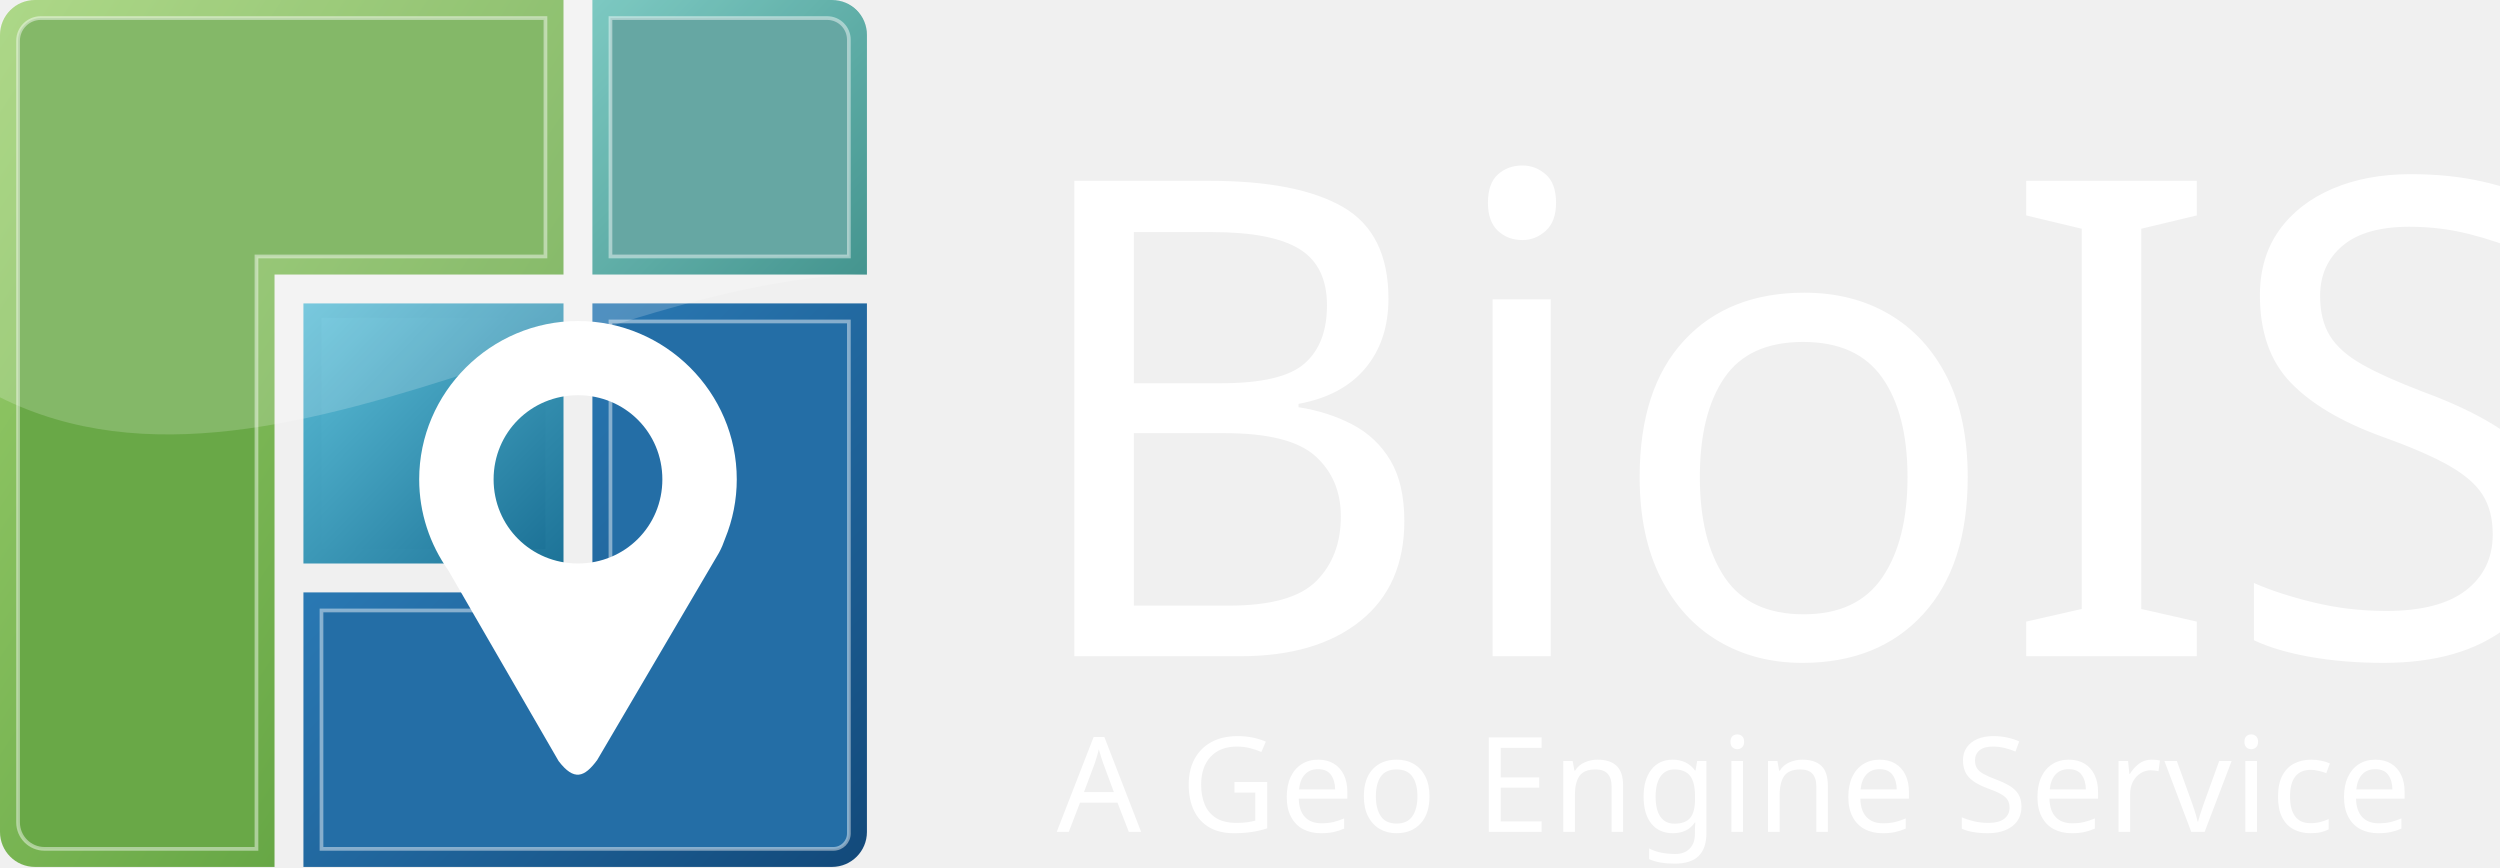
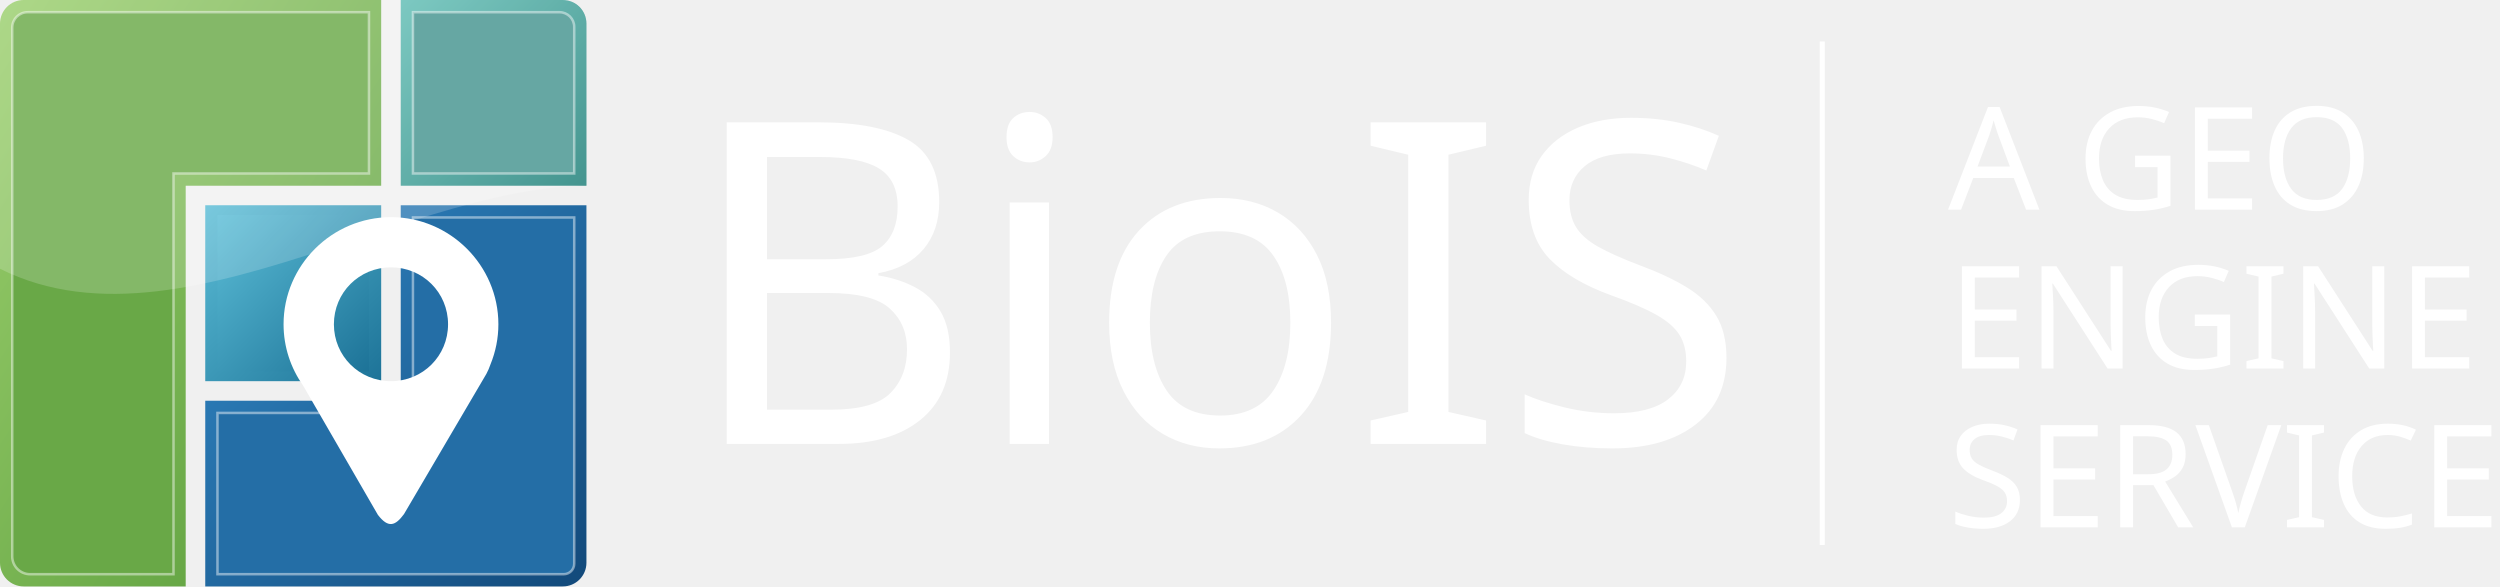
- <svg xmlns="http://www.w3.org/2000/svg" width="1007.622" height="349.694" viewBox="0 0 1007.622 349.694" version="1.1" id="svg3676">
+ <svg xmlns="http://www.w3.org/2000/svg" width="1489.573" height="349.414" viewBox="0 0 1489.573 349.414" version="1.1" id="svg3676">
  <defs id="defs3563">
    <linearGradient id="b" x1="89.509" y1="427.919" x2="288.052" y2="196.451" gradientUnits="userSpaceOnUse">
      <stop offset="0" stop-color="#3daa37" id="stop3558" />
      <stop offset="1" stop-color="#d8e290" id="stop3560" />
    </linearGradient>
    <clipPath id="iconClip">
      <rect width="120" height="120" rx="14" id="rect23" x="0" y="0" />
    </clipPath>
    <linearGradient id="gradGreen" x1="0" y1="0" x2="96.747" y2="96.747" gradientTransform="scale(0.8062258,1.240347)" gradientUnits="userSpaceOnUse">
      <stop offset="0%" stop-color="#9BCF6D" id="stop3" />
      <stop offset="100%" stop-color="#559938" id="stop5" />
    </linearGradient>
    <linearGradient id="gradTeal" x1="82" y1="0" x2="120" y2="38" gradientUnits="userSpaceOnUse">
      <stop offset="0%" stop-color="#60BDB4" id="stop8" />
      <stop offset="100%" stop-color="#1B7D76" id="stop10" />
    </linearGradient>
    <linearGradient id="gradLightBlue" x1="42" y1="42" x2="78" y2="78" gradientUnits="userSpaceOnUse">
      <stop offset="0%" stop-color="#5BBDD6" id="stop13" />
      <stop offset="100%" stop-color="#1D7398" id="stop15" />
    </linearGradient>
    <linearGradient id="gradDarkBlue" x1="42" y1="42" x2="120" y2="120" gradientUnits="userSpaceOnUse">
      <stop offset="0%" stop-color="#3289C7" id="stop18" />
      <stop offset="100%" stop-color="#12497A" id="stop20" />
    </linearGradient>
    <linearGradient id="gradLightBlue-3" x1="42" y1="42" x2="78" y2="78" gradientUnits="userSpaceOnUse" gradientTransform="matrix(0.8611111,0,0,0.8888889,8.333337,6.66667)">
      <stop offset="0%" stop-color="#5BBDD6" id="stop13-6" />
      <stop offset="100%" stop-color="#1D7398" id="stop15-7" />
    </linearGradient>
    <clipPath id="glossClip">
      <rect width="120.192" height="120.192" rx="5.544" id="rect26" x="-0.192" y="-0.192" ry="5.012" />
    </clipPath>
    <linearGradient id="d" x1="15.623" y1="352.338" x2="213.022" y2="122.205" gradientUnits="userSpaceOnUse">
      <stop offset="0" stop-color="#3daa37" id="stop915" />
      <stop offset="1" stop-color="#d8e290" id="stop917" />
    </linearGradient>
    <linearGradient id="d-8" x1="15.623" y1="352.338" x2="213.022" y2="122.205" gradientUnits="userSpaceOnUse">
      <stop offset="0" stop-color="#3daa37" id="stop915-4" />
      <stop offset="1" stop-color="#d8e290" id="stop917-3" />
    </linearGradient>
+     <linearGradient id="d-9" x1="15.713" y1="353.625" x2="214.257" y2="122.158" gradientUnits="userSpaceOnUse">
+       <stop offset="0" stop-color="#3daa37" id="stop7251" />
+       <stop offset="1" stop-color="#d8e290" id="stop7253" />
+     </linearGradient>
  </defs>
-   <text xml:space="preserve" style="font-size:53.333px;line-height:1.25;letter-spacing:1px;word-spacing:0px;fill:#ffffff;fill-opacity:1;stroke-width:0.494" x="425.912" y="335.294" id="text8637">
-     <tspan id="tspan8635" style="font-style:normal;font-variant:normal;font-weight:normal;font-stretch:normal;font-size:53.333px;font-family:Poppins;-inkscape-font-specification:Poppins;fill:#ffffff;fill-opacity:1;stroke-width:0.494" x="425.912" y="335.294">A Geo Engine Service</tspan>
+   <text xml:space="preserve" style="font-size:85.333px;line-height:1.25;letter-spacing:0px;word-spacing:0px;fill:#ffffff;fill-opacity:1;stroke-width:0.494" x="1160.699" y="94.931" id="text8637">
+     <tspan id="tspan8635" style="font-style:normal;font-variant:normal;font-weight:normal;font-stretch:normal;font-size:85.333px;font-family:Poppins;-inkscape-font-specification:Poppins;fill:#ffffff;fill-opacity:1;stroke-width:0.494" x="1160.699" y="94.931" dx="0" dy="30">A GEO</tspan>
+     <tspan style="font-style:normal;font-variant:normal;font-weight:normal;font-stretch:normal;font-size:85.333px;font-family:Poppins;-inkscape-font-specification:Poppins;fill:#ffffff;fill-opacity:1;stroke-width:0.494" x="1160.699" y="204.574" id="tspan7974" dy="15">ENGINE</tspan>
+     <tspan style="font-style:normal;font-variant:normal;font-weight:normal;font-stretch:normal;font-size:85.333px;font-family:Poppins;-inkscape-font-specification:Poppins;fill:#ffffff;fill-opacity:1;stroke-width:0.494" x="1160.699" y="314.216" rotate="0 0 0 0 0 0 0 0" id="tspan7976">SERVICE</tspan>
  </text>
-   <text x="408.521" y="263.602" font-family="'Segoe UI', 'Helvetica Neue', Helvetica, Arial, sans-serif" font-size="267.474px" font-weight="700" letter-spacing="-1.5" id="text79" style="fill:#ffffff;fill-opacity:1;stroke-width:1" transform="scale(0.9966348,1.003377)">
+   <text x="408.521" y="263.602" font-family="'Segoe UI', 'Helvetica Neue', Helvetica, Arial, sans-serif" font-size="267.474px" font-weight="700" letter-spacing="-1.5" id="text79" style="letter-spacing:-1.5px;fill:#ffffff;fill-opacity:1;stroke-width:1" transform="scale(0.9966348,1.003377)">
    <tspan fill="#3e9b4a" id="tspan75" style="font-style:normal;font-variant:normal;font-weight:normal;font-stretch:normal;font-family:Poppins;-inkscape-font-specification:Poppins;fill:#ffffff;fill-opacity:1;stroke-width:1">BioIS</tspan>
  </text>
  <g transform="scale(2.911783)" id="g73" style="stroke-width:0.343">
    <rect width="120" height="120" fill="#ffffff" id="rect33" x="0" y="0" style="display:none;stroke-width:0.118" />
    <path d="M 4.835,0 H 78 V 38 H 38 v 82 H 4.839 A 4.839,4.839 45 0 1 0,115.161 V 4.835 A 4.835,4.835 135 0 1 4.835,0 Z" fill="url(#gradGreen)" id="path35" style="fill:url(#gradGreen);stroke-width:0.343" />
    <path x="82" y="0" width="38" height="38" fill="url(#gradTeal)" id="rect39" style="fill:url(#gradTeal);stroke-width:0.343" d="m 82,0 h 33.165 A 4.835,4.835 45 0 1 120,4.835 V 38 H 82 Z" />
    <rect x="42" y="42" width="36" height="36" fill="url(#gradLightBlue)" id="rect43" style="fill:url(#gradLightBlue);stroke-width:0.343" />
    <path d="m 82,42 h 38 v 73.162 A 4.838,4.838 135 0 1 115.162,120 H 42 V 82 h 40 z" fill="url(#gradDarkBlue)" id="path47" style="fill:url(#gradDarkBlue);stroke-width:0.343" />
    <path d="M 5.648,2.5 H 75.5 v 33 h -40 v 82 H 6.169 A 3.669,3.669 45 0 1 2.5,113.831 V 5.648 A 3.148,3.148 135 0 1 5.648,2.5 Z" fill="none" stroke="rgba(255,255,255,0.45)" stroke-width="0.515" id="path37" style="fill:#69a847;fill-opacity:1" />
    <path x="84.5" y="2.5" width="33" height="33" fill="none" stroke="rgba(255,255,255,0.45)" stroke-width="0.515" id="rect41" style="fill:#44948f;fill-opacity:1" d="m 84.5,2.5 h 30 A 3,3 45 0 1 117.5,5.5 V 35.5 h -33 z" />
    <rect x="44.5" y="44" width="31" height="32" fill="url(#gradLightBlue)" id="rect43-5" style="fill:url(#gradLightBlue-3);stroke-width:0.343" />
    <path d="m 84.5,44.5 h 33 v 70.853 A 2.147,2.147 135 0 1 115.353,117.5 H 44.5 v -33 h 40 z" fill="none" stroke="rgba(255,255,255,0.45)" stroke-width="0.515" id="path49" style="fill:#246ea6;fill-opacity:1" />
    <path d="m 0,0 h 120 v 0 l 13.43,39.434 C 93.43,29.434 40,75 0,55 Z" fill="#ffffff" opacity="0.18" clip-path="url(#glossClip)" id="path51" style="stroke-width:0.118" />
    <g id="g998" style="display:none;isolation:isolate;stroke-width:0.33" transform="matrix(0.4123779,0,0,0.4123003,-33.42874,-32.13519)">
-       <polygon points="222.898,77.941 222.898,101.597 246.554,101.597 246.554,125.254 270.21,125.254 270.21,101.597 270.21,77.941 246.554,77.941 " fill="#ffffff" id="polygon990" style="stroke-width:0.317" />
-       <polygon points="81.063,125.254 104.72,125.254 104.72,101.597 128.376,101.597 128.376,77.941 104.72,77.941 81.063,77.941 81.063,101.597 " fill="#ffffff" id="polygon992" style="stroke-width:0.317" />
-       <polygon points="222.898,267.124 222.898,243.467 246.554,243.467 246.554,219.811 270.21,219.811 270.21,243.467 270.21,267.124 246.554,267.124 " fill="#ffffff" id="polygon994" style="stroke-width:0.317" />
-       <polygon points="81.063,219.811 104.72,219.811 104.72,243.467 128.376,243.467 128.376,267.124 104.72,267.124 81.063,267.124 81.063,243.467 " fill="#ffffff" id="polygon996" style="stroke-width:0.317" />
+       <polygon points="246.554,125.254 270.21,125.254 270.21,101.597 270.21,77.941 246.554,77.941 222.898,77.941 222.898,101.597 246.554,101.597 " fill="#ffffff" id="polygon990" style="stroke-width:0.317" />
+       <polygon points="128.376,101.597 128.376,77.941 104.72,77.941 81.063,77.941 81.063,101.597 81.063,125.254 104.72,125.254 104.72,101.597 " fill="#ffffff" id="polygon992" style="stroke-width:0.317" />
+       <polygon points="246.554,219.811 270.21,219.811 270.21,243.467 270.21,267.124 246.554,267.124 222.898,267.124 222.898,243.467 246.554,243.467 " fill="#ffffff" id="polygon994" style="stroke-width:0.317" />
+       <polygon points="128.376,243.467 128.376,267.124 104.72,267.124 81.063,267.124 81.063,243.467 81.063,219.811 104.72,219.811 104.72,243.467 " fill="#ffffff" id="polygon996" style="stroke-width:0.317" />
    </g>
    <path id="gisPoi0" fill="#000000" stroke-width="3.745" d="m 80.005,44.436 c -12.082,0 -21.981,9.871 -21.981,21.918 0,4.667 1.491,9.005 4.014,12.572 l 15.284,26.421 c 2.141,2.796 3.564,2.265 5.344,-0.148 l 16.857,-28.688 c 0.34,-0.616 0.607,-1.272 0.84,-1.942 a 21.632,21.632 0 0 0 1.62,-8.215 c 0,-12.047 -9.897,-21.918 -21.978,-21.918 z m 0,10.27 c 6.505,0 11.679,5.161 11.679,11.648 0,6.487 -5.173,11.645 -11.679,11.645 -6.506,0 -11.681,-5.159 -11.681,-11.645 0,-6.487 5.175,-11.648 11.681,-11.648 z" style="fill:#ffffff;fill-opacity:1" />
  </g>
+   <rect style="fill:#ff40ff;fill-opacity:1;stroke-width:1.002" id="rect12161" width="79.773" height="88.627" x="1005.483" y="375.665" />
+   <rect style="fill:#ff40ff;fill-opacity:1;stroke-width:1.002" id="rect12161-3" width="79.773" height="88.627" x="1083.117" y="375.665" />
+   <path style="fill:none;fill-opacity:1;stroke:#ffffff;stroke-width:3;stroke-linecap:butt;stroke-linejoin:miter;stroke-dasharray:none;stroke-opacity:1" d="M 1085.756,24.707 V 324.707" id="path12226" />
</svg>
